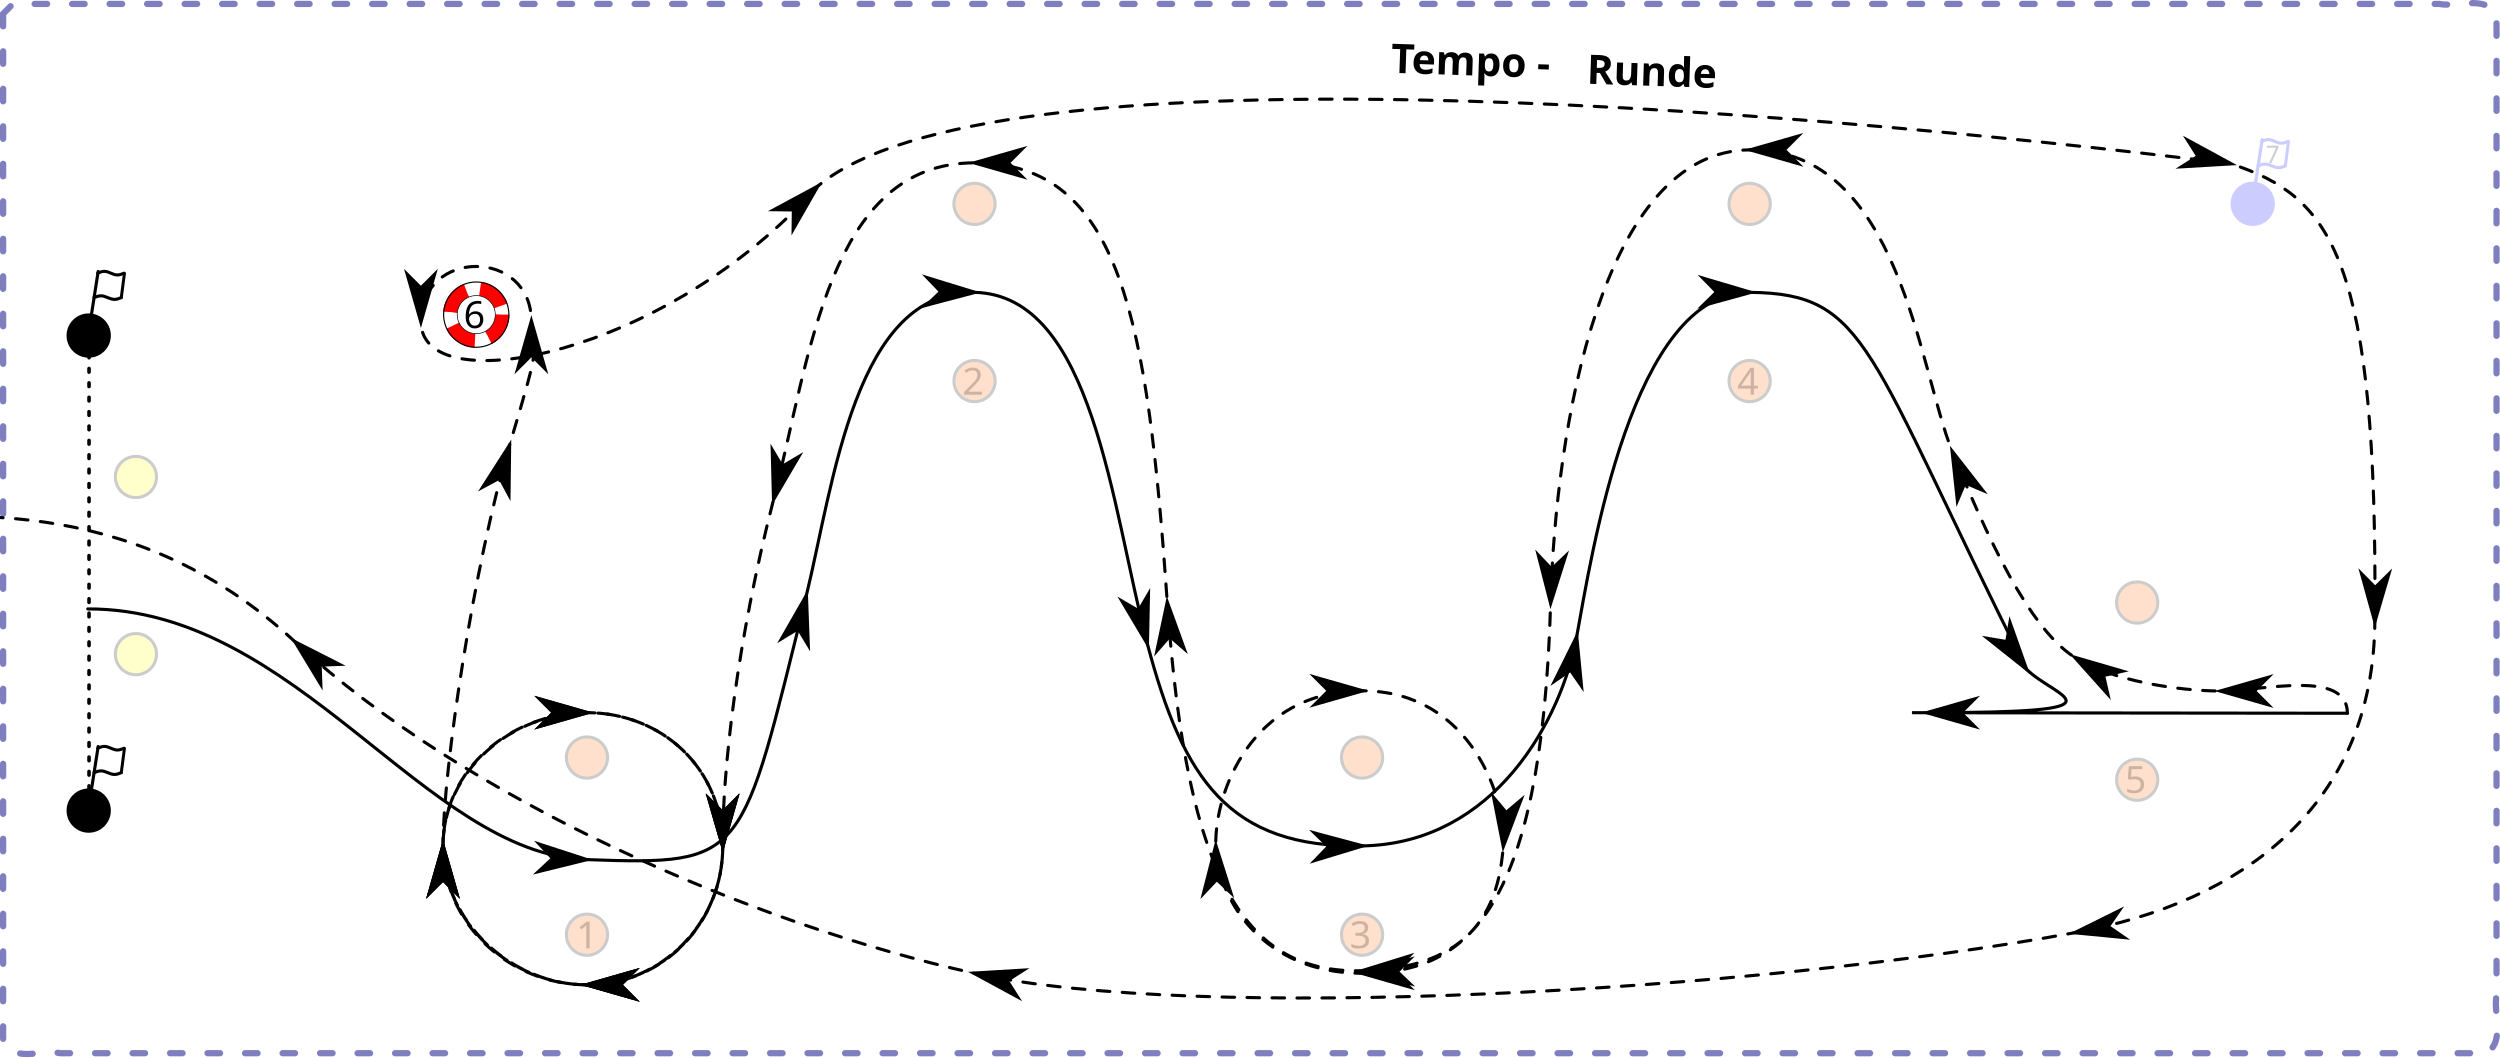
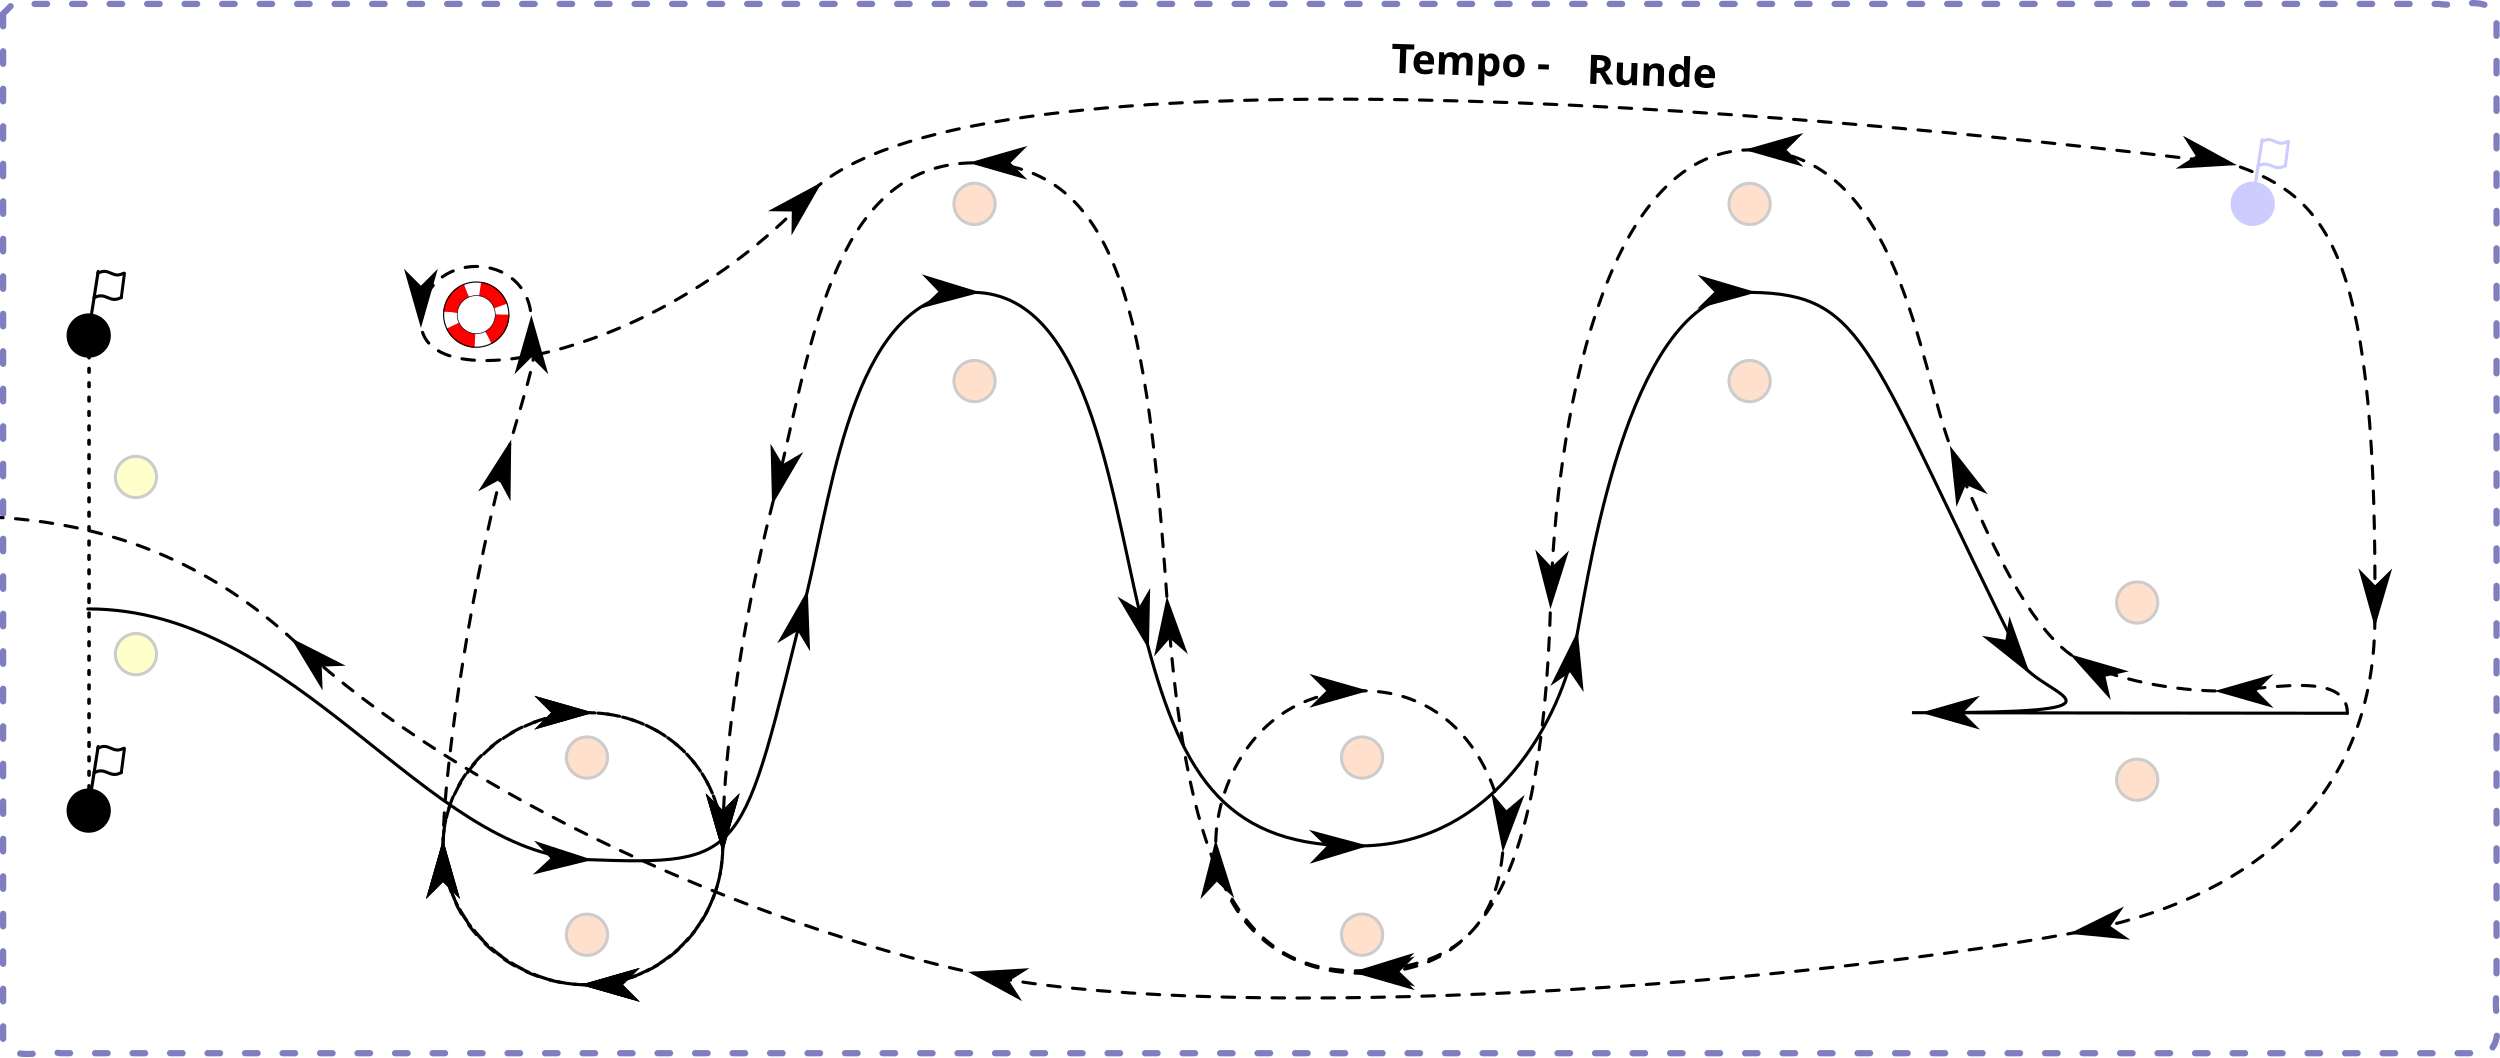
<svg xmlns="http://www.w3.org/2000/svg" version="1.0" id="svg3641" height="360.829" width="853.326" style="enable-background:new" xml:space="preserve">
  <defs id="arrows">
    <marker id="RazorWire" refX="0" refY="0" orient="auto" style="overflow:visible">
      <path id="path5527" style="fill:#34ff00;fill-opacity:1;fill-rule:evenodd;stroke:#34ff00;stroke-width:0.085pt;stroke-opacity:1" d="M 0.019,-0.632 V 0.595 L -6.621,2.568 H 9.113 L 2.979,0.595 V -0.632 L 9.166,-2.472 H -6.594 Z" />
    </marker>
    <marker orient="auto" refY="0" refX="0" id="Scissors" style="overflow:visible">
      <path id="schere" d="M 9.696,-3.847 C 8.661,-5.095 6.794,-5.052 5.4,-4.515 l -8.76,3.283 c -2.548,-1.394 -5.065,-0.995 -5.065,-1.673 0,-0.53 0.487,-0.414 0.414,-1.795 -0.07,-1.326 -1.454,-2.307 -2.763,-2.22 -1.309,-0.008 -2.666,0.995 -2.678,2.379 -0.098,1.393 1.074,2.688 2.461,2.779 1.624,0.242 4.499,-0.742 5.848,1.676 C -6.148,1.766 -7.931,1.771 -9.543,1.679 -10.882,1.602 -12.489,1.985 -13.128,3.301 c -0.617,1.261 -0.012,3.056 1.405,3.442 1.43,0.525 3.393,-0.138 3.733,-1.782 0.262,-1.267 -0.635,-1.862 -0.291,-2.322 0.26,-0.347 1.91,-0.146 4.85,-1.466 L 6.055,4.515 C 7.253,4.85 8.718,4.839 9.78,3.66 L -0.055,-0.057 Z M -9.832,-5.874 c 1.381,0.771 1.268,2.862 -0.167,3.268 -1.298,0.452 -2.956,-0.81 -2.542,-2.216 0.242,-1.154 1.764,-1.579 2.709,-1.052 z m 0.06,8.552 c 1.441,0.532 1.196,2.97 -0.269,3.298 -0.972,0.337 -2.361,-0.148 -2.459,-1.293 -0.189,-1.392 1.446,-2.65 2.728,-2.005 z" style="fill:#34ff00;fill-opacity:1;stroke:#34ff00;stroke-width:1.067;stroke-opacity:1" />
    </marker>
    <marker orient="auto" refY="0" refX="0" id="Legs" style="overflow:visible">
      <g id="g5494" transform="scale(-0.7)" style="fill:#34ff00;fill-opacity:1;stroke:#34ff00;stroke-opacity:1">
        <g id="g5496" transform="matrix(0,-1,-1,0,22.0892,22.73484)" style="fill:#34ff00;fill-opacity:1;stroke:#34ff00;stroke-opacity:1">
          <path id="path5498" d="m 22.636,22.054 c -7.371,5.036 -2.618,7.047 -6.23,14.339" style="fill:#34ff00;fill-opacity:1;fill-rule:evenodd;stroke:#34ff00;stroke-width:1.067pt;stroke-opacity:1" />
          <path id="path5500" d="m 22.825,21.918 c -1.451,8.904 3.772,9.355 4.805,14.747" style="fill:#34ff00;fill-opacity:1;fill-rule:evenodd;stroke:#34ff00;stroke-width:1.067pt;stroke-opacity:1" />
        </g>
        <path id="path5502" d="m -15.029,-7.181 -0.984,4.313 4.227,-1.305 z" style="fill:#34ff00;fill-opacity:1;fill-rule:evenodd;stroke:#34ff00;stroke-width:1.067pt;stroke-opacity:1" />
        <path id="path5504" d="m -16.23,4.861 1.999,3.946 2.418,-3.704 z" style="fill:#34ff00;fill-opacity:1;fill-rule:evenodd;stroke:#34ff00;stroke-width:1.067pt;stroke-opacity:1" />
      </g>
    </marker>
    <linearGradient id="linearGradient5477">
      <stop style="stop-color:#57e307;stop-opacity:1;" offset="0" id="stop5479" />
    </linearGradient>
    <marker style="overflow:visible" id="Arrow1Lend" refX="0" refY="0" orient="auto">
      <path style="fill-rule:evenodd;stroke:#000000;stroke-width:0.853pt;marker-start:none" d="M -10.667,0 -14.933,4.267 0,0 -14.933,-4.267 Z" id="path3104" />
    </marker>
    <marker style="overflow:visible" id="Arrow1Lstart" refX="0" refY="0" orient="auto">
      <path style="fill-rule:evenodd;stroke:#000000;stroke-width:0.853pt;marker-start:none" d="M 10.667,0 14.933,-4.267 0,0 14.933,4.267 Z" id="path3282" />
    </marker>
    <marker style="overflow:visible" id="Arrow1Lstart-7" refX="0" refY="0" orient="auto">
      <path style="fill-rule:evenodd;stroke:#000000;stroke-width:0.853pt;marker-start:none" d="M 10.667,0 14.933,-4.267 0,0 14.933,4.267 Z" id="path3282-4" />
    </marker>
    <marker style="overflow:visible" id="Arrow1Lend-6" refX="0" refY="0" orient="auto">
      <path style="fill-rule:evenodd;stroke:#000000;stroke-width:0.853pt;marker-start:none" d="M -10.667,0 -14.933,4.267 0,0 -14.933,-4.267 Z" id="path3104-0" />
    </marker>
  </defs>
  <g transform="translate(-215.4445,-435.3955)" style="display:inline" id="Parcours">
    <defs id="defs2076" />
    <g id="g1" />
    <g id="layer6" style="display:inline">
      <g transform="translate(18.94796,85.04597)" id="Zeitnahme" style="display:inline">
        <g id="g13156" transform="translate(-177.6378,-94.48819)">
          <path style="fill:#000000;fill-opacity:1;stroke:#000000;stroke-width:1.762" d="m 411.087,559.37 c 0,-3.685 -2.986,-6.678 -6.678,-6.678 -3.683,0 -6.678,2.987 -6.678,6.678 0,3.685 2.987,6.678 6.678,6.678 3.685,0 6.678,-2.987 6.678,-6.678 z" id="Zeit_oben" />
        </g>
        <g id="g13172" transform="translate(-177.6378,67.66194)">
          <path style="fill:#000000;fill-opacity:1;stroke:#000000;stroke-width:1.762" d="m 411.087,559.37 c 0,-3.685 -2.986,-6.678 -6.678,-6.678 -3.683,0 -6.678,2.987 -6.678,6.678 0,3.685 2.987,6.678 6.678,6.678 3.685,0 6.678,-2.987 6.678,-6.678 z" id="Zeit_unten" />
        </g>
        <path style="fill:none;stroke:#000000;stroke-width:1.228;stroke-linecap:round;stroke-linejoin:miter;stroke-miterlimit:4;stroke-dasharray:1.228, 3.684;stroke-dashoffset:0;stroke-opacity:1" d="m 226.886,466.315 c 0,23.379 0,46.759 0,70.138 0,19.991 0,67.885 0,87.271" id="path14169" />
      </g>
      <g transform="translate(113.4362,157.2769)" id="Tor1" opacity="0.2" style="display:inline;fill:#ff6600">
        <path style="fill:#ff6600;stroke:#000000;stroke-width:1.056" d="m 309.393,536.693 c 0,-3.883 -3.149,-7.032 -7.031,-7.032 -3.881,0 -7.031,3.148 -7.031,7.032 0,3.883 3.15,7.031 7.031,7.031 3.882,0 7.031,-3.147 7.031,-7.031 z" id="Tor1_innen" />
        <path style="fill:#ff6600;stroke:#000000;stroke-width:1.056" d="m 309.393,597.166 c 0,-3.883 -3.149,-7.032 -7.031,-7.032 -3.881,0 -7.031,3.148 -7.031,7.032 0,3.883 3.15,7.031 7.031,7.031 3.882,0 7.031,-3.147 7.031,-7.031 z" id="Tor1_aussen" />
      </g>
      <g transform="translate(226.8221,-31.69941)" id="Tor2" opacity="0.2" style="display:inline;fill:#ff6600">
        <path style="fill:#ff6600;stroke:#000000;stroke-width:1.056" d="m 328.291,536.693 c 0,-3.883 -3.149,-7.032 -7.031,-7.032 -3.881,0 -7.031,3.148 -7.031,7.032 0,3.883 3.15,7.031 7.031,7.031 3.882,0 7.031,-3.147 7.031,-7.031 z" id="Tor2_aussen" />
        <path style="fill:#ff6600;stroke:#000000;stroke-width:1.056" d="m 328.291,597.166 c 0,-3.883 -3.149,-7.032 -7.031,-7.032 -3.881,0 -7.031,3.148 -7.031,7.032 0,3.883 3.15,7.031 7.031,7.031 3.882,0 7.031,-3.147 7.031,-7.031 z" id="Tor2_innen" />
      </g>
      <g transform="translate(340.2078,157.2769)" id="Tor3" opacity="0.2" style="display:inline;fill:#ff6600">
        <path style="fill:#ff6600;stroke:#000000;stroke-width:1.056" d="m 347.189,536.693 c 0,-3.883 -3.149,-7.032 -7.031,-7.032 -3.881,0 -7.031,3.148 -7.031,7.032 0,3.883 3.15,7.031 7.031,7.031 3.882,0 7.031,-3.147 7.031,-7.031 z" id="Tor3_innen" />
        <path style="fill:#ff6600;stroke:#000000;stroke-width:1.056" d="m 347.189,597.166 c 0,-3.883 -3.149,-7.032 -7.031,-7.032 -3.881,0 -7.031,3.148 -7.031,7.032 0,3.883 3.15,7.031 7.031,7.031 3.882,0 7.031,-3.147 7.031,-7.031 z" id="Tor3_aussen" />
      </g>
      <g transform="translate(453.5935,-31.69941)" id="Tor4" opacity="0.2" style="display:inline;fill:#ff6600">
        <path style="fill:#ff6600;stroke:#000000;stroke-width:1.056" d="m 366.086,536.693 c 0,-3.883 -3.149,-7.032 -7.031,-7.032 -3.881,0 -7.031,3.148 -7.031,7.032 0,3.883 3.15,7.031 7.031,7.031 3.882,0 7.031,-3.147 7.031,-7.031 z" id="Tor4_aussen" />
        <path style="fill:#ff6600;stroke:#000000;stroke-width:1.056" d="m 366.086,597.166 c 0,-3.883 -3.149,-7.032 -7.031,-7.032 -3.881,0 -7.031,3.148 -7.031,7.032 0,3.883 3.15,7.031 7.031,7.031 3.882,0 7.031,-3.147 7.031,-7.031 z" id="Tor4_innen" />
      </g>
      <g transform="translate(566.9793,104.3635)" id="Tor5" opacity="0.2" style="display:inline;fill:#ff6600">
        <path style="fill:#ff6600;stroke:#000000;stroke-width:1.056" d="m 384.984,536.693 c 0,-3.883 -3.149,-7.032 -7.031,-7.032 -3.881,0 -7.031,3.148 -7.031,7.032 0,3.883 3.15,7.031 7.031,7.031 3.882,0 7.031,-3.147 7.031,-7.031 z" id="Tor5_oben" />
        <path style="fill:#ff6600;stroke:#000000;stroke-width:1.056" d="m 384.984,597.166 c 0,-3.883 -3.149,-7.032 -7.031,-7.032 -3.881,0 -7.031,3.148 -7.031,7.032 0,3.883 3.15,7.031 7.031,7.031 3.882,0 7.031,-3.147 7.031,-7.031 z" id="Tor5_unten" />
      </g>
      <g transform="translate(18.94796,138.3793)" id="Schikane" style="display:inline">
        <g style="fill:none" id="Ring">
          <ellipse id="path8826" style="fill:none;stroke:#ff0000;stroke-width:4.821;stroke-linecap:butt;stroke-linejoin:round;stroke-miterlimit:4;stroke-dasharray:9.643, 4.821;stroke-dashoffset:0;stroke-opacity:1" cx="359.055" cy="404.409" rx="8.928" ry="8.928" />
          <ellipse style="display:inline;fill:none;stroke:#000000;stroke-width:0.229;stroke-linecap:round;stroke-linejoin:round;stroke-miterlimit:4;stroke-dasharray:none;stroke-dashoffset:0;stroke-opacity:1" id="path3620" cx="359.055" cy="404.409" rx="6.5" ry="6.5" />
          <ellipse style="display:inline;fill:none;stroke:#000000;stroke-width:0.393;stroke-linecap:round;stroke-linejoin:round;stroke-miterlimit:4;stroke-dasharray:none;stroke-dashoffset:0;stroke-opacity:1" id="path2733" cx="359.055" cy="404.409" rx="11.142" ry="11.142" />
        </g>
      </g>
      <g transform="translate(-40.52031,61.51377)" id="StartZiel" opacity="0.2" style="display:inline">
        <path style="fill:#ffff00;stroke:#000000;stroke-width:1.056" d="m 309.393,536.693 c 0,-3.883 -3.149,-7.032 -7.031,-7.032 -3.881,0 -7.031,3.148 -7.031,7.032 0,3.883 3.15,7.031 7.031,7.031 3.882,0 7.031,-3.147 7.031,-7.031 z" id="StartZiel_oben" />
        <path style="fill:#ffff00;stroke:#000000;stroke-width:1.056" d="m 309.393,597.166 c 0,-3.883 -3.149,-7.032 -7.031,-7.032 -3.881,0 -7.031,3.148 -7.031,7.032 0,3.883 3.15,7.031 7.031,7.031 3.882,0 7.031,-3.147 7.031,-7.031 z" id="StartZiel_unten" />
      </g>
    </g>
  </g>
  <g transform="translate(-215.4445,-435.3955)" style="display:inline" id="ParcoursLabel">
    <defs id="defs2832" />
    <g id="g3113" style="display:inline">
-       <text xml:space="preserve" style="font-style:normal;font-weight:normal;font-size:12.8px;line-height:0%;font-family:'Arial Black';display:inline;fill:#000000;fill-opacity:1;stroke:none;stroke-width:1.067" x="373.691" y="547.37" id="Nummer_Schikane">
+       <text xml:space="preserve" style="font-style:normal;font-weight:normal;font-size:12.8px;line-height:0%;font-family:'Arial Black';display:inline;fill:#000000;fill-opacity:1;stroke:none;stroke-width:1.067" x="373.691" y="547.37" id="Nummer_Schikane" opacity="0">
        <tspan id="tspan3032" x="373.691" y="547.37" style="font-size:12.8px;line-height:1.25;stroke-width:1.067">6</tspan>
      </text>
-       <text xml:space="preserve" style="font-style:normal;font-weight:normal;font-size:12.8px;line-height:0%;font-family:'Arial Black';display:inline;fill:#000000;fill-opacity:1;stroke:none;stroke-width:1.067" x="412.13" y="759.102" id="Nummer_Tor1" opacity="0.2">
+       <text xml:space="preserve" style="font-style:normal;font-weight:normal;font-size:12.8px;line-height:0%;font-family:'Arial Black';display:inline;fill:#000000;fill-opacity:1;stroke:none;stroke-width:1.067" x="412.13" y="759.102" id="Nummer_Tor1" opacity="0">
        <tspan id="tspan3036" x="412.13" y="759.102" style="font-size:12.8px;line-height:1.25;stroke-width:1.067">1</tspan>
      </text>
-       <text xml:space="preserve" style="font-style:normal;font-weight:normal;font-size:12.8px;line-height:0%;font-family:'Arial Black';display:inline;fill:#000000;fill-opacity:1;stroke:none;stroke-width:1.067" x="808.383" y="570.125" id="Nummer_Tor4" opacity="0.2">
+       <text xml:space="preserve" style="font-style:normal;font-weight:normal;font-size:12.8px;line-height:0%;font-family:'Arial Black';display:inline;fill:#000000;fill-opacity:1;stroke:none;stroke-width:1.067" x="808.383" y="570.125" id="Nummer_Tor4" opacity="0">
        <tspan id="tspan3040" x="808.383" y="570.125" style="font-size:12.8px;line-height:1.25;stroke-width:1.067">4</tspan>
      </text>
-       <text xml:space="preserve" style="font-style:normal;font-weight:normal;font-size:12.8px;line-height:0%;font-family:'Arial Black';display:inline;fill:#000000;fill-opacity:1;stroke:none;stroke-width:1.067" x="940.704" y="706.032" id="Nummer_Tor5" opacity="0.2">
+       <text xml:space="preserve" style="font-style:normal;font-weight:normal;font-size:12.8px;line-height:0%;font-family:'Arial Black';display:inline;fill:#000000;fill-opacity:1;stroke:none;stroke-width:1.067" x="940.704" y="706.032" id="Nummer_Tor5" opacity="0">
        <tspan id="tspan3044" x="940.704" y="706.032" style="font-size:12.8px;line-height:1.25;stroke-width:1.067">5</tspan>
      </text>
-       <text xml:space="preserve" style="font-style:normal;font-weight:normal;font-size:12.8px;line-height:0%;font-family:'Arial Black';display:inline;fill:#000000;fill-opacity:1;stroke:none;stroke-width:1.067" x="676.131" y="759.024" id="Nummer_Tor3" opacity="0.2">
+       <text xml:space="preserve" style="font-style:normal;font-weight:normal;font-size:12.8px;line-height:0%;font-family:'Arial Black';display:inline;fill:#000000;fill-opacity:1;stroke:none;stroke-width:1.067" x="676.131" y="759.024" id="Nummer_Tor3" opacity="0">
        <tspan id="tspan3048" x="676.131" y="759.024" style="font-size:12.8px;line-height:1.25;stroke-width:1.067">3</tspan>
      </text>
      <g transform="translate(579.9631,-35.51099)" id="Speedboje_oben" opacity="0.2" style="display:inline">
        <path id="path3052" d="m 411.087,540.472 c 0,-3.685 -2.986,-6.678 -6.678,-6.678 -3.683,0 -6.678,2.987 -6.678,6.678 0,3.685 2.987,6.678 6.678,6.678 3.685,0 6.678,-2.987 6.678,-6.678 z" style="fill:#0000ff;fill-opacity:1;stroke:#0000ff;stroke-width:1.762" />
        <g style="stroke:#0000ff" id="g3062">
          <path id="path3054" d="m 407.511,519.18 c 0.372,-0.161 0.745,-0.325 1.117,-0.438 0.372,-0.114 0.744,-0.181 1.117,-0.181 0.372,0 0.744,0.063 1.117,0.181 0.372,0.113 0.744,0.273 1.116,0.438 0.369,0.16 0.745,0.321 1.117,0.434 0.369,0.114 0.745,0.181 1.117,0.181 0.368,0 0.745,-0.064 1.117,-0.181 0.368,-0.113 0.744,-0.274 1.117,-0.434" style="fill:none;stroke:#0000ff;stroke-width:1.052;stroke-linecap:round;stroke-linejoin:round" />
          <path id="path3056" d="m 407.643,518.601 -2.7,17.3 v 0.258 0" style="fill:none;stroke:#0000ff;stroke-width:1.067;stroke-linecap:round;stroke-linejoin:round" />
          <path id="path3058" d="m 406.246,527.522 c 0.384,-0.158 0.775,-0.317 1.163,-0.429 0.383,-0.113 0.775,-0.179 1.163,-0.179 0.383,0 0.774,0.062 1.163,0.179 0.387,0.112 0.774,0.271 1.163,0.429 0.387,0.159 0.774,0.317 1.162,0.433 0.388,0.109 0.775,0.175 1.163,0.175 0.388,0 0.775,-0.062 1.163,-0.175 0.387,-0.112 0.775,-0.271 1.163,-0.433" style="fill:none;stroke:#0000ff;stroke-width:1.067;stroke-linecap:round;stroke-linejoin:round" />
          <path id="path3060" d="m 416.604,519.31 -1.039,7.969 v 0.12 0" style="fill:none;stroke:#0000ff;stroke-width:1.024;stroke-linecap:round" />
        </g>
-         <text xml:space="preserve" style="font-style:normal;font-weight:normal;font-size:12.8px;line-height:0%;font-family:'Arial Black';fill:#000000;fill-opacity:1;stroke:none;stroke-width:1.067" x="408.873" y="526.543" id="Nummer_Speedboje_oben">
+         <text xml:space="preserve" style="font-style:normal;font-weight:normal;font-size:12.8px;line-height:0%;font-family:'Arial Black';fill:#000000;fill-opacity:1;stroke:none;stroke-width:1.067" x="408.873" y="526.543" id="Nummer_Speedboje_oben" opacity="0">
          <tspan id="tspan3064" x="408.873" y="526.543" style="font-size:8.242px;line-height:1.25;stroke-width:1.067">7</tspan>
        </text>
      </g>
-       <text xml:space="preserve" style="font-style:normal;font-weight:normal;font-size:12.8px;line-height:0%;font-family:'Arial Black';display:inline;fill:#000000;fill-opacity:1;stroke:none;stroke-width:1.067" x="543.926" y="570.125" id="Nummer_Tor2" opacity="0.2">
+       <text xml:space="preserve" style="font-style:normal;font-weight:normal;font-size:12.8px;line-height:0%;font-family:'Arial Black';display:inline;fill:#000000;fill-opacity:1;stroke:none;stroke-width:1.067" x="543.926" y="570.125" id="Nummer_Tor2" opacity="0">
        <tspan id="tspan3088" x="543.926" y="570.125" style="font-size:12.8px;line-height:1.25;stroke-width:1.067">2</tspan>
      </text>
      <g id="Zeit_oben_Flagge">
        <path id="path3092" d="m 248.821,528.636 c 0.372,-0.161 0.745,-0.325 1.117,-0.438 0.372,-0.114 0.744,-0.181 1.117,-0.181 0.372,0 0.744,0.063 1.117,0.181 0.372,0.113 0.744,0.273 1.116,0.438 0.369,0.16 0.745,0.321 1.117,0.434 0.369,0.114 0.745,0.181 1.117,0.181 0.368,0 0.745,-0.064 1.117,-0.181 0.368,-0.113 0.744,-0.274 1.117,-0.434" style="display:inline;fill:none;stroke:#000000;stroke-width:1.052;stroke-linecap:round;stroke-linejoin:round" />
        <path id="path3094" d="m 248.953,528.057 -2.7,17.3 v 0.258 0" style="display:inline;fill:none;stroke:#000000;stroke-width:1.067;stroke-linecap:round;stroke-linejoin:round" />
        <path id="path3096" d="m 247.556,536.977 c 0.384,-0.158 0.775,-0.317 1.163,-0.429 0.383,-0.113 0.775,-0.179 1.163,-0.179 0.383,0 0.774,0.062 1.163,0.179 0.387,0.112 0.774,0.271 1.163,0.429 0.387,0.159 0.774,0.317 1.162,0.433 0.388,0.109 0.775,0.175 1.163,0.175 0.388,0 0.775,-0.062 1.163,-0.175 0.387,-0.112 0.775,-0.271 1.163,-0.433" style="display:inline;fill:none;stroke:#000000;stroke-width:1.067;stroke-linecap:round;stroke-linejoin:round" />
        <path id="path3098" d="m 257.914,528.766 -1.039,7.969 v 0.12 0" style="display:inline;fill:none;stroke:#000000;stroke-width:1.024;stroke-linecap:round" />
      </g>
      <g id="Zeit_unten_Flagge">
        <path id="path3102" d="m 248.821,690.786 c 0.372,-0.161 0.745,-0.325 1.117,-0.438 0.372,-0.114 0.744,-0.181 1.117,-0.181 0.372,0 0.744,0.063 1.117,0.181 0.372,0.113 0.744,0.273 1.116,0.438 0.369,0.16 0.745,0.321 1.117,0.434 0.369,0.114 0.745,0.181 1.117,0.181 0.368,0 0.745,-0.064 1.117,-0.181 0.368,-0.113 0.744,-0.274 1.117,-0.434" style="display:inline;fill:none;stroke:#000000;stroke-width:1.052;stroke-linecap:round;stroke-linejoin:round" />
        <path id="path3105" d="m 248.953,690.207 -2.7,17.3 v 0.258 0" style="display:inline;fill:none;stroke:#000000;stroke-width:1.067;stroke-linecap:round;stroke-linejoin:round" />
        <path id="path3107" d="m 247.556,699.127 c 0.384,-0.158 0.775,-0.317 1.163,-0.429 0.383,-0.113 0.775,-0.179 1.163,-0.179 0.383,0 0.774,0.062 1.163,0.179 0.387,0.112 0.774,0.271 1.163,0.429 0.387,0.159 0.774,0.317 1.162,0.433 0.388,0.109 0.775,0.175 1.163,0.175 0.388,0 0.775,-0.062 1.163,-0.175 0.387,-0.112 0.775,-0.271 1.163,-0.433" style="display:inline;fill:none;stroke:#000000;stroke-width:1.067;stroke-linecap:round;stroke-linejoin:round" />
        <path id="path3109" d="m 257.914,690.916 -1.039,7.969 v 0.12 0" style="display:inline;fill:none;stroke:#000000;stroke-width:1.024;stroke-linecap:round" />
      </g>
    </g>
  </g>
  <g transform="translate(-215.4445,-435.3955)" style="display:inline" id="Klasse7_Moewe">
    <path id="path3412" d="m 169.627,612.629 c 24.841,0 89.242,-11.354 146.676,41.981 57.434,53.335 155.68,96.118 231.704,112.994 76.024,16.876 264.837,6.507 375.79,-13.882 57.281,-10.526 101.788,-43.307 102.262,-106.342 0.934,-124.03 -14.615,-144.774 -49.215,-156.108 -158.201,-19.565 -424.336,-41.112 -482.38,7.775 -51.328,57.862 -135.352,73.976 -135.352,46.103 0,-25.079 37.712,-25.079 37.712,0 0,15.274 4.503,2.236 -7.509,42.396 -12.012,40.159 -22.661,110.333 -22.663,136.631 -0.002,25.87 23.429,47.369 49.146,47.369 25.717,0 46.349,-21 46.349,-47.333 0,-26.333 -20.632,-45.56 -46.349,-45.56 -25.717,0 -49.143,19.227 -49.143,45.525 0,26.298 23.427,47.369 49.143,47.369 25.717,0 46.511,-21.463 46.349,-47.369 -0.162,-25.905 4.927,-70.101 17.386,-118.468 12.459,-48.205 18.661,-114.738 68.614,-114.738 49.951,0 59.026,53.853 65.733,150.145 6.708,96.292 27.139,126.488 66.486,125.644 42.599,-0.913 46.954,-27.758 48.215,-42.629 1.262,-14.871 -10.468,-52.941 -48.221,-52.941 -37.753,0 -50.432,34.876 -49.921,52.941 0.511,18.065 15.982,43.473 49.921,43.473 33.939,0 61.301,-17.98 64.362,-126.488 1.674,-59.353 17.376,-154.571 68.292,-154.571 50.916,0 57.354,74.713 68.821,103.027 16.312,40.274 29.187,62.268 41.921,70.278 12.734,8.01 35.576,11.412 49.734,11.412 13.99,0 43.19,-7.596 43.19,7.587" style="display:inline;fill:none;stroke:#000000;stroke-width:1.066;stroke-linecap:round;stroke-linejoin:round;stroke-miterlimit:4;stroke-dasharray:4.263, 4.263;stroke-dashoffset:0;stroke-opacity:1;marker-start:none;marker-mid:url(#Arrow1Lstart);marker-end:none" />
    <path id="path3414" d="m 1016.681,678.851 c 0,0 -181.32,-0.198 -143.404,-0.198 71.653,0 43.372,-5.128 33.803,-14.92 -54.824,-109.218 -53.823,-128.115 -94.236,-128.547 -40.413,-0.433 -54.154,89.961 -59.26,117.68 -5.106,27.719 -27.714,70.512 -73.224,71.266 -45.51,0.754 -61.124,-22.827 -73.327,-69.149 -12.203,-46.322 -18.343,-118.973 -59.026,-119.797 -40.683,-0.824 -47.947,64.875 -57.369,103.633 -22.459,90.358 -20.057,91.969 -75.111,89.98 -55.054,-1.989 -98.673,-85.73 -170.121,-85.558" style="display:inline;fill:none;stroke:#000000;stroke-width:1.067;stroke-linecap:round;stroke-linejoin:round;stroke-miterlimit:4;stroke-dashoffset:0;stroke-opacity:1;marker-start:none;marker-mid:url(#Arrow1Lstart);marker-end:none" />
    <path id="path3416" d="m 462.148,724.213 c 0,-26.333 -20.632,-45.56 -46.349,-45.56 -25.717,0 -49.143,19.827 -49.143,45.56 0,26.47 22.661,47.333 49.143,47.333 26.47,0 46.349,-21.463 46.349,-47.333 z" style="display:inline;fill:none;stroke:#000000;stroke-width:1.067;stroke-linecap:round;stroke-linejoin:round;stroke-miterlimit:4;stroke-dasharray:4.267, 4.267;stroke-dashoffset:3.8;stroke-opacity:1;marker-start:none;marker-mid:url(#Arrow1Lstart);marker-end:none" />
    <text id="text3418" y="876.114" x="243.389" style="font-style:normal;font-variant:normal;font-weight:normal;font-stretch:normal;font-size:12.8px;line-height:0%;font-family:Verdana;-inkscape-font-specification:Verdana;display:inline;opacity:0.99;fill:#e6e6e6;fill-opacity:1;stroke:none;stroke-width:1.067" xml:space="preserve">
      <tspan id="tspan3420" y="876.114" x="243.389" style="font-style:normal;font-variant:normal;font-weight:normal;font-stretch:normal;font-size:19.2px;line-height:1.25;font-family:Verdana;-inkscape-font-specification:Verdana;fill:#000000;stroke-width:1.067">Ablegen - Startlinie - in den Parcours, d.h. innen durch die Tore 1 - 2 - 3 - 4 -</tspan>
      <tspan id="tspan3422" y="900.114" x="243.389" style="font-style:normal;font-variant:normal;font-weight:normal;font-stretch:normal;font-size:19.2px;line-height:1.25;font-family:Verdana;-inkscape-font-specification:Verdana;fill:#000000;stroke-width:1.067">rückwärts durch das Tor 5 - vorwärts wieder in den Parcours, d.h. außen um Tor 4 -</tspan>
      <tspan id="tspan3424" y="924.114" x="243.389" style="font-style:normal;font-variant:normal;font-weight:normal;font-stretch:normal;font-size:19.2px;line-height:1.25;font-family:Verdana;-inkscape-font-specification:Verdana;fill:#000000;stroke-width:1.067">schnelle Umkreisung des Tores 3 (das Tor 3 bleibt an der Steuerbordseite!) - </tspan>
      <tspan y="948.114" x="243.389" style="font-style:normal;font-variant:normal;font-weight:normal;font-stretch:normal;font-size:19.2px;line-height:1.25;font-family:Verdana;-inkscape-font-specification:Verdana;fill:#000000;stroke-width:1.067" id="tspan3456">außen um Tor 2 - schnelle Umkreisung des Tores 1 (das Tor 1 bleibt an der Steuerbordseite!) -</tspan>
      <tspan id="tspan3430" y="972.114" x="243.389" style="font-style:normal;font-variant:normal;font-weight:normal;font-stretch:normal;font-size:19.2px;line-height:1.25;font-family:Verdana;-inkscape-font-specification:Verdana;fill:#000000;stroke-width:1.067">Schikane an der Tonne 6 - Temporunde: <tspan id="tspan3428" style="font-style:normal;font-variant:normal;font-weight:normal;font-stretch:normal;font-size:19.2px;font-family:Verdana;-inkscape-font-specification:Verdana;fill:#000000;stroke-width:1.067">außen</tspan> an den Toren 2 und 4, um die Tonne 7,</tspan>
      <tspan y="996.114" x="243.389" style="font-style:normal;font-variant:normal;font-weight:normal;font-stretch:normal;font-size:19.2px;line-height:1.25;font-family:Verdana;-inkscape-font-specification:Verdana;fill:#000000;stroke-width:1.067" id="tspan3652">zwischen Tor 5 und Tonne 8, außen an Tor 3 vorbei und innen durch das Tor 1 -</tspan>
      <tspan y="1020.114" x="243.389" style="font-style:normal;font-variant:normal;font-weight:normal;font-stretch:normal;font-size:19.2px;line-height:1.25;font-family:Verdana;-inkscape-font-specification:Verdana;fill:#000000;stroke-width:1.067" id="tspan3656">Ziellinie - anlegen.</tspan>
    </text>
    <g transform="translate(-74.06106,0.4918078)" id="g3434">
      <text xml:space="preserve" style="font-style:normal;font-weight:bold;font-size:12.8px;line-height:0%;font-family:Verdana;fill:#000000;fill-opacity:1;stroke:none;stroke-width:1.067" x="778.966" y="434.237" id="text3436" transform="rotate(1.893166)">
        <tspan id="tspan3438" x="778.966" y="434.237" style="font-size:13.867px;line-height:1.25;stroke-width:1.067">Tempo -</tspan>
      </text>
      <text xml:space="preserve" style="font-style:normal;font-weight:bold;font-size:12.8px;line-height:0%;font-family:Verdana;fill:#000000;fill-opacity:1;stroke:none;stroke-width:1.067" x="845.879" y="435.753" id="text3440" transform="rotate(1.893166)">
        <tspan id="tspan3442" x="845.879" y="435.753" style="font-size:13.867px;line-height:1.25;stroke-width:1.067">Runde</tspan>
      </text>
    </g>
    <text id="text3444" y="328.002" x="595.582" style="font-style:normal;font-variant:normal;font-weight:bold;font-stretch:normal;font-size:12.8px;line-height:0%;font-family:Verdana;-inkscape-font-specification:'Verdana Bold';text-align:center;text-anchor:middle;display:inline;fill:#000000;fill-opacity:1;stroke:none;stroke-width:1.067" xml:space="preserve">
      <tspan style="font-style:normal;font-variant:normal;font-weight:bold;font-stretch:normal;font-size:38.4px;line-height:1.25;font-family:Verdana;-inkscape-font-specification:'Verdana Bold';text-align:center;text-anchor:middle;stroke-width:1.067" y="328.002" x="595.582" id="tspan3446">DMYV-Jugend</tspan>
      <tspan id="tspan3448" style="font-style:normal;font-variant:normal;font-weight:bold;font-stretch:normal;font-size:38.4px;line-height:1.25;font-family:Verdana;-inkscape-font-specification:'Verdana Bold';text-align:center;text-anchor:middle;stroke-width:1.067" y="376.002" x="595.582">Motorboot-Slalom</tspan>
      <tspan style="font-style:normal;font-variant:normal;font-weight:bold;font-stretch:normal;font-size:38.4px;line-height:1.25;font-family:Verdana;-inkscape-font-specification:'Verdana Bold';text-align:center;text-anchor:middle;stroke-width:1.067" id="tspan3450" y="424.002" x="595.582">Klasse 7</tspan>
    </text>
    <text transform="rotate(-30.00001)" id="text2735-7-9" y="483.218" x="-56.18" style="font-style:normal;font-weight:bold;font-size:12.8px;line-height:0%;font-family:Verdana;text-align:center;text-anchor:middle;display:inline;fill:#000000;fill-opacity:1;stroke:none;stroke-width:1.067" xml:space="preserve">
      <tspan y="483.218" x="-56.18" id="tspan2737-4-8" style="font-size:29.867px;line-height:1.25;stroke-width:1.067">Möwe-Parcour</tspan>
    </text>
  </g>
  <g id="Export_Area" style="display:inline;opacity:1" transform="translate(-180.8124,-194.4877)">
    <path style="display:inline;opacity:0.5;fill:none;fill-opacity:1;fill-rule:nonzero;stroke:#000080;stroke-width:2.133;stroke-linecap:round;stroke-linejoin:miter;stroke-miterlimit:4;stroke-dasharray:4.267, 8.533;stroke-dashoffset:0;stroke-opacity:1" d="m 181.879,199.201 c 0,117.134 0,234.268 0,351.402 4.38,6.419 13.104,2.145 19.592,3.374 276.059,0 552.117,0 828.176,0 6.295,-4.466 2.103,-13.361 3.309,-19.977 0,-111.6 0,-223.2 0,-334.8 -4.38,-6.419 -13.104,-2.145 -19.592,-3.374 -276.059,0 -552.117,0 -828.176,0 -1.103,1.125 -2.206,2.25 -3.309,3.374 z" id="rect4816" />
    <g id="g2" />
    <g id="g3" />
  </g>
</svg>
